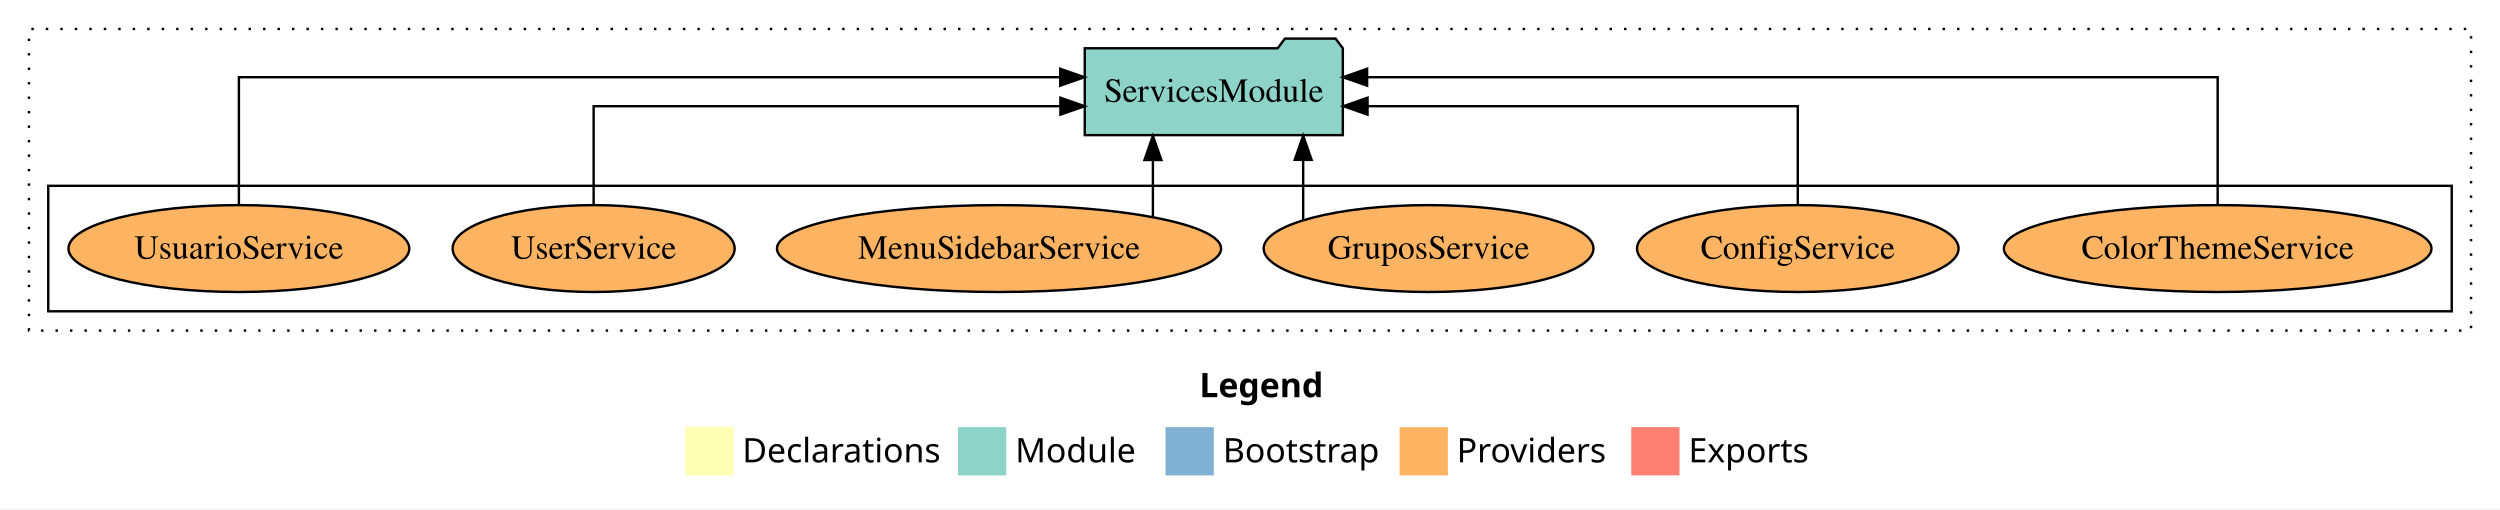
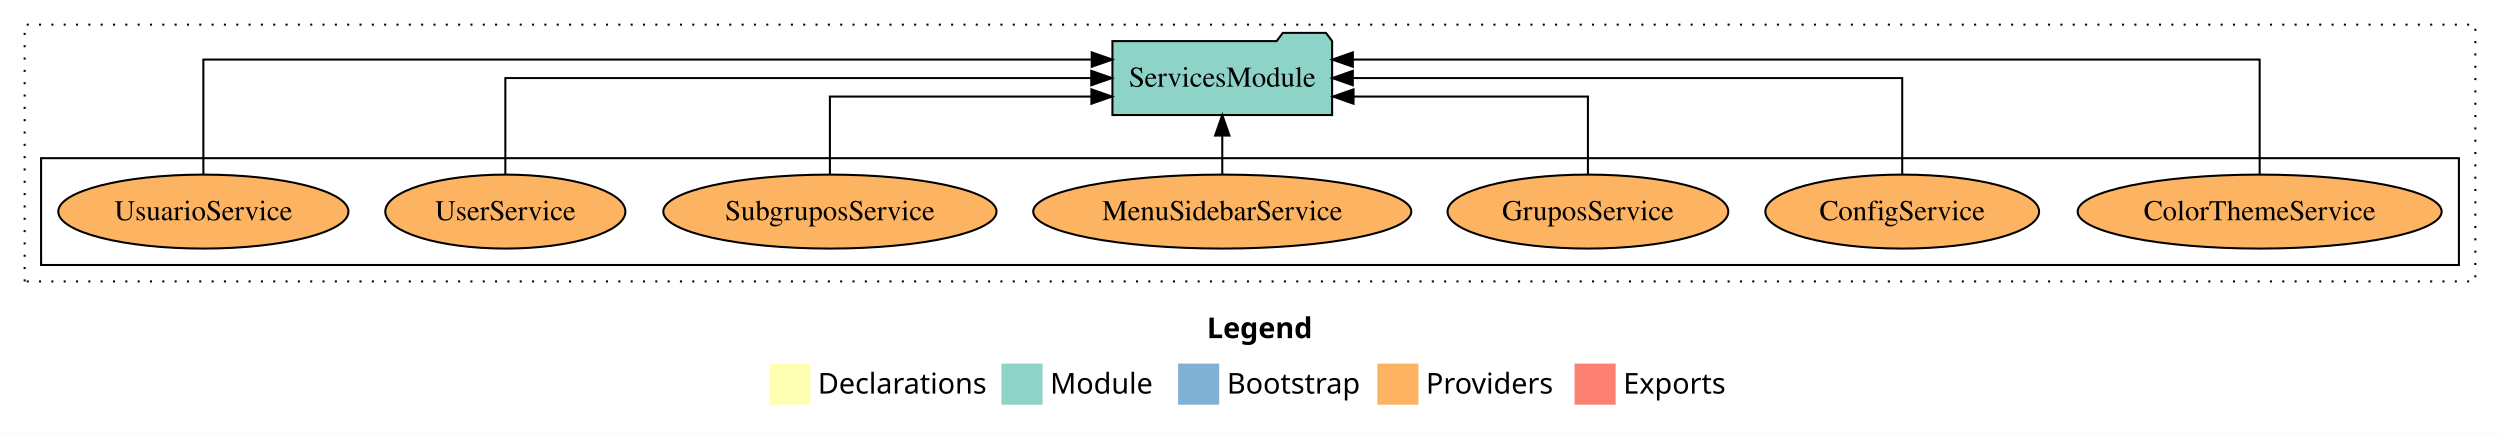
- <svg xmlns="http://www.w3.org/2000/svg" width="1036pt" height="211pt" viewBox="0.00 0.00 1036.00 211.00">
+ <svg xmlns="http://www.w3.org/2000/svg" width="1217pt" height="211pt" viewBox="0.00 0.00 1217.00 211.00">
  <g id="graph0" class="graph" transform="scale(1 1) rotate(0) translate(4 207)">
-     <polygon fill="#ffffff" stroke="transparent" points="-4,4 -4,-207 1032,-207 1032,4 -4,4" />
-     <text text-anchor="start" x="493.009" y="-42.4" font-family="sans-serif" font-weight="bold" font-size="14.00" fill="#000000">Legend</text>
-     <polygon fill="#ffffb3" stroke="transparent" points="280,-10 280,-30 300,-30 300,-10 280,-10" />
-     <text text-anchor="start" x="303.629" y="-15.4" font-family="sans-serif" font-size="14.00" fill="#000000">  Declarations</text>
-     <polygon fill="#8dd3c7" stroke="transparent" points="393,-10 393,-30 413,-30 413,-10 393,-10" />
-     <text text-anchor="start" x="416.725" y="-15.4" font-family="sans-serif" font-size="14.00" fill="#000000">  Module</text>
-     <polygon fill="#80b1d3" stroke="transparent" points="479,-10 479,-30 499,-30 499,-10 479,-10" />
-     <text text-anchor="start" x="502.781" y="-15.4" font-family="sans-serif" font-size="14.00" fill="#000000">  Bootstrap</text>
-     <polygon fill="#fdb462" stroke="transparent" points="576,-10 576,-30 596,-30 596,-10 576,-10" />
-     <text text-anchor="start" x="599.673" y="-15.4" font-family="sans-serif" font-size="14.00" fill="#000000">  Providers</text>
-     <polygon fill="#fb8072" stroke="transparent" points="672,-10 672,-30 692,-30 692,-10 672,-10" />
-     <text text-anchor="start" x="695.726" y="-15.4" font-family="sans-serif" font-size="14.00" fill="#000000">  Exports</text>
+     <polygon fill="#ffffff" stroke="transparent" points="-4,4 -4,-207 1213,-207 1213,4 -4,4" />
+     <text text-anchor="start" x="583.509" y="-42.4" font-family="sans-serif" font-weight="bold" font-size="14.00" fill="#000000">Legend</text>
+     <polygon fill="#ffffb3" stroke="transparent" points="370.5,-10 370.5,-30 390.5,-30 390.5,-10 370.5,-10" />
+     <text text-anchor="start" x="394.129" y="-15.4" font-family="sans-serif" font-size="14.00" fill="#000000">  Declarations</text>
+     <polygon fill="#8dd3c7" stroke="transparent" points="483.5,-10 483.5,-30 503.5,-30 503.5,-10 483.5,-10" />
+     <text text-anchor="start" x="507.225" y="-15.4" font-family="sans-serif" font-size="14.00" fill="#000000">  Module</text>
+     <polygon fill="#80b1d3" stroke="transparent" points="569.5,-10 569.5,-30 589.5,-30 589.5,-10 569.5,-10" />
+     <text text-anchor="start" x="593.281" y="-15.4" font-family="sans-serif" font-size="14.00" fill="#000000">  Bootstrap</text>
+     <polygon fill="#fdb462" stroke="transparent" points="666.5,-10 666.5,-30 686.5,-30 686.5,-10 666.5,-10" />
+     <text text-anchor="start" x="690.173" y="-15.4" font-family="sans-serif" font-size="14.00" fill="#000000">  Providers</text>
+     <polygon fill="#fb8072" stroke="transparent" points="762.5,-10 762.5,-30 782.5,-30 782.5,-10 762.5,-10" />
+     <text text-anchor="start" x="786.226" y="-15.4" font-family="sans-serif" font-size="14.00" fill="#000000">  Exports</text>
    <g id="clust1" class="cluster">
-       <polygon fill="none" stroke="#000000" stroke-dasharray="1,5" points="8,-70 8,-195 1020,-195 1020,-70 8,-70" />
+       <polygon fill="none" stroke="#000000" stroke-dasharray="1,5" points="8,-70 8,-195 1201,-195 1201,-70 8,-70" />
    </g>
    <g id="clust6" class="cluster">
-       <polygon fill="none" stroke="#000000" points="16,-78 16,-130 1012,-130 1012,-78 16,-78" />
+       <polygon fill="none" stroke="#000000" points="16,-78 16,-130 1193,-130 1193,-78 16,-78" />
    </g>
    <g id="node1" class="node">
-       <ellipse fill="#fdb462" stroke="#000000" cx="915" cy="-104" rx="88.602" ry="18" />
-       <text text-anchor="middle" x="915" y="-99.8" font-family="Times,serif" font-size="14.00" fill="#000000">ColorThemeService</text>
+       <ellipse fill="#fdb462" stroke="#000000" cx="1096" cy="-104" rx="88.602" ry="18" />
+       <text text-anchor="middle" x="1096" y="-99.8" font-family="Times,serif" font-size="14.00" fill="#000000">ColorThemeService</text>
    </g>
-     <g id="node7" class="node">
-       <polygon fill="#8dd3c7" stroke="#000000" points="552.472,-187 549.472,-191 528.472,-191 525.472,-187 445.528,-187 445.528,-151 552.472,-151 552.472,-187" />
-       <text text-anchor="middle" x="499" y="-164.8" font-family="Times,serif" font-size="14.00" fill="#000000">ServicesModule</text>
+     <g id="node8" class="node">
+       <polygon fill="#8dd3c7" stroke="#000000" points="644.472,-187 641.472,-191 620.472,-191 617.472,-187 537.528,-187 537.528,-151 644.472,-151 644.472,-187" />
+       <text text-anchor="middle" x="591" y="-164.8" font-family="Times,serif" font-size="14.00" fill="#000000">ServicesModule</text>
    </g>
    <g id="edge1" class="edge">
-       <path fill="none" stroke="#000000" d="M915,-122.284C915,-143.321 915,-175 915,-175 915,-175 562.533,-175 562.533,-175" />
-       <polygon fill="#000000" stroke="#000000" points="562.533,-171.5 552.533,-175 562.533,-178.5 562.533,-171.5" />
+       <path fill="none" stroke="#000000" d="M1096,-122.292C1096,-144.206 1096,-178 1096,-178 1096,-178 654.566,-178 654.566,-178" />
+       <polygon fill="#000000" stroke="#000000" points="654.566,-174.5 644.566,-178 654.566,-181.5 654.566,-174.5" />
    </g>
    <g id="node2" class="node">
-       <ellipse fill="#fdb462" stroke="#000000" cx="741" cy="-104" rx="66.632" ry="18" />
-       <text text-anchor="middle" x="741" y="-99.8" font-family="Times,serif" font-size="14.00" fill="#000000">ConfigService</text>
+       <ellipse fill="#fdb462" stroke="#000000" cx="922" cy="-104" rx="66.632" ry="18" />
+       <text text-anchor="middle" x="922" y="-99.8" font-family="Times,serif" font-size="14.00" fill="#000000">ConfigService</text>
    </g>
    <g id="edge2" class="edge">
-       <path fill="none" stroke="#000000" d="M741,-122.022C741,-139.373 741,-163 741,-163 741,-163 562.708,-163 562.708,-163" />
-       <polygon fill="#000000" stroke="#000000" points="562.708,-159.5 552.708,-163 562.708,-166.5 562.708,-159.5" />
+       <path fill="none" stroke="#000000" d="M922,-122.106C922,-141.339 922,-169 922,-169 922,-169 654.549,-169 654.549,-169" />
+       <polygon fill="#000000" stroke="#000000" points="654.549,-165.5 644.549,-169 654.549,-172.5 654.549,-165.5" />
    </g>
    <g id="node3" class="node">
-       <ellipse fill="#fdb462" stroke="#000000" cx="588" cy="-104" rx="68.338" ry="18" />
-       <text text-anchor="middle" x="588" y="-99.8" font-family="Times,serif" font-size="14.00" fill="#000000">GruposService</text>
+       <ellipse fill="#fdb462" stroke="#000000" cx="769" cy="-104" rx="68.338" ry="18" />
+       <text text-anchor="middle" x="769" y="-99.8" font-family="Times,serif" font-size="14.00" fill="#000000">GruposService</text>
    </g>
    <g id="edge3" class="edge">
-       <path fill="none" stroke="#000000" d="M536.034,-115.922C536.034,-115.922 536.034,-140.767 536.034,-140.767" />
-       <polygon fill="#000000" stroke="#000000" points="532.534,-140.767 536.034,-150.767 539.534,-140.767 532.534,-140.767" />
+       <path fill="none" stroke="#000000" d="M769,-122.027C769,-138.398 769,-160 769,-160 769,-160 654.889,-160 654.889,-160" />
+       <polygon fill="#000000" stroke="#000000" points="654.889,-156.5 644.889,-160 654.889,-163.5 654.889,-156.5" />
    </g>
    <g id="node4" class="node">
-       <ellipse fill="#fdb462" stroke="#000000" cx="410" cy="-104" rx="92.034" ry="18" />
-       <text text-anchor="middle" x="410" y="-99.8" font-family="Times,serif" font-size="14.00" fill="#000000">MenuSidebarService</text>
+       <ellipse fill="#fdb462" stroke="#000000" cx="591" cy="-104" rx="92.034" ry="18" />
+       <text text-anchor="middle" x="591" y="-99.8" font-family="Times,serif" font-size="14.00" fill="#000000">MenuSidebarService</text>
    </g>
    <g id="edge4" class="edge">
-       <path fill="none" stroke="#000000" d="M473.765,-117.154C473.765,-117.154 473.765,-140.694 473.765,-140.694" />
-       <polygon fill="#000000" stroke="#000000" points="470.265,-140.694 473.765,-150.694 477.265,-140.694 470.265,-140.694" />
+       <path fill="none" stroke="#000000" d="M591,-122.106C591,-122.106 591,-140.991 591,-140.991" />
+       <polygon fill="#000000" stroke="#000000" points="587.5,-140.991 591,-150.991 594.5,-140.991 587.5,-140.991" />
    </g>
    <g id="node5" class="node">
+       <ellipse fill="#fdb462" stroke="#000000" cx="400" cy="-104" rx="81.103" ry="18" />
+       <text text-anchor="middle" x="400" y="-99.8" font-family="Times,serif" font-size="14.00" fill="#000000">SubgruposService</text>
+     </g>
+     <g id="edge5" class="edge">
+       <path fill="none" stroke="#000000" d="M400,-122.027C400,-138.398 400,-160 400,-160 400,-160 527.288,-160 527.288,-160" />
+       <polygon fill="#000000" stroke="#000000" points="527.288,-163.5 537.288,-160 527.288,-156.5 527.288,-163.5" />
+     </g>
+     <g id="node6" class="node">
      <ellipse fill="#fdb462" stroke="#000000" cx="242" cy="-104" rx="58.441" ry="18" />
      <text text-anchor="middle" x="242" y="-99.8" font-family="Times,serif" font-size="14.00" fill="#000000">UserService</text>
    </g>
-     <g id="edge5" class="edge">
-       <path fill="none" stroke="#000000" d="M242,-122.022C242,-139.373 242,-163 242,-163 242,-163 435.437,-163 435.437,-163" />
-       <polygon fill="#000000" stroke="#000000" points="435.437,-166.5 445.437,-163 435.437,-159.5 435.437,-166.5" />
+     <g id="edge6" class="edge">
+       <path fill="none" stroke="#000000" d="M242,-122.106C242,-141.339 242,-169 242,-169 242,-169 527.234,-169 527.234,-169" />
+       <polygon fill="#000000" stroke="#000000" points="527.234,-172.5 537.234,-169 527.234,-165.5 527.234,-172.5" />
    </g>
-     <g id="node6" class="node">
+     <g id="node7" class="node">
      <ellipse fill="#fdb462" stroke="#000000" cx="95" cy="-104" rx="70.622" ry="18" />
      <text text-anchor="middle" x="95" y="-99.8" font-family="Times,serif" font-size="14.00" fill="#000000">UsuarioService</text>
    </g>
-     <g id="edge6" class="edge">
-       <path fill="none" stroke="#000000" d="M95,-122.284C95,-143.321 95,-175 95,-175 95,-175 435.352,-175 435.352,-175" />
-       <polygon fill="#000000" stroke="#000000" points="435.352,-178.5 445.352,-175 435.352,-171.5 435.352,-178.5" />
+     <g id="edge7" class="edge">
+       <path fill="none" stroke="#000000" d="M95,-122.292C95,-144.206 95,-178 95,-178 95,-178 527.448,-178 527.448,-178" />
+       <polygon fill="#000000" stroke="#000000" points="527.448,-181.5 537.448,-178 527.448,-174.5 527.448,-181.5" />
    </g>
  </g>
</svg>
